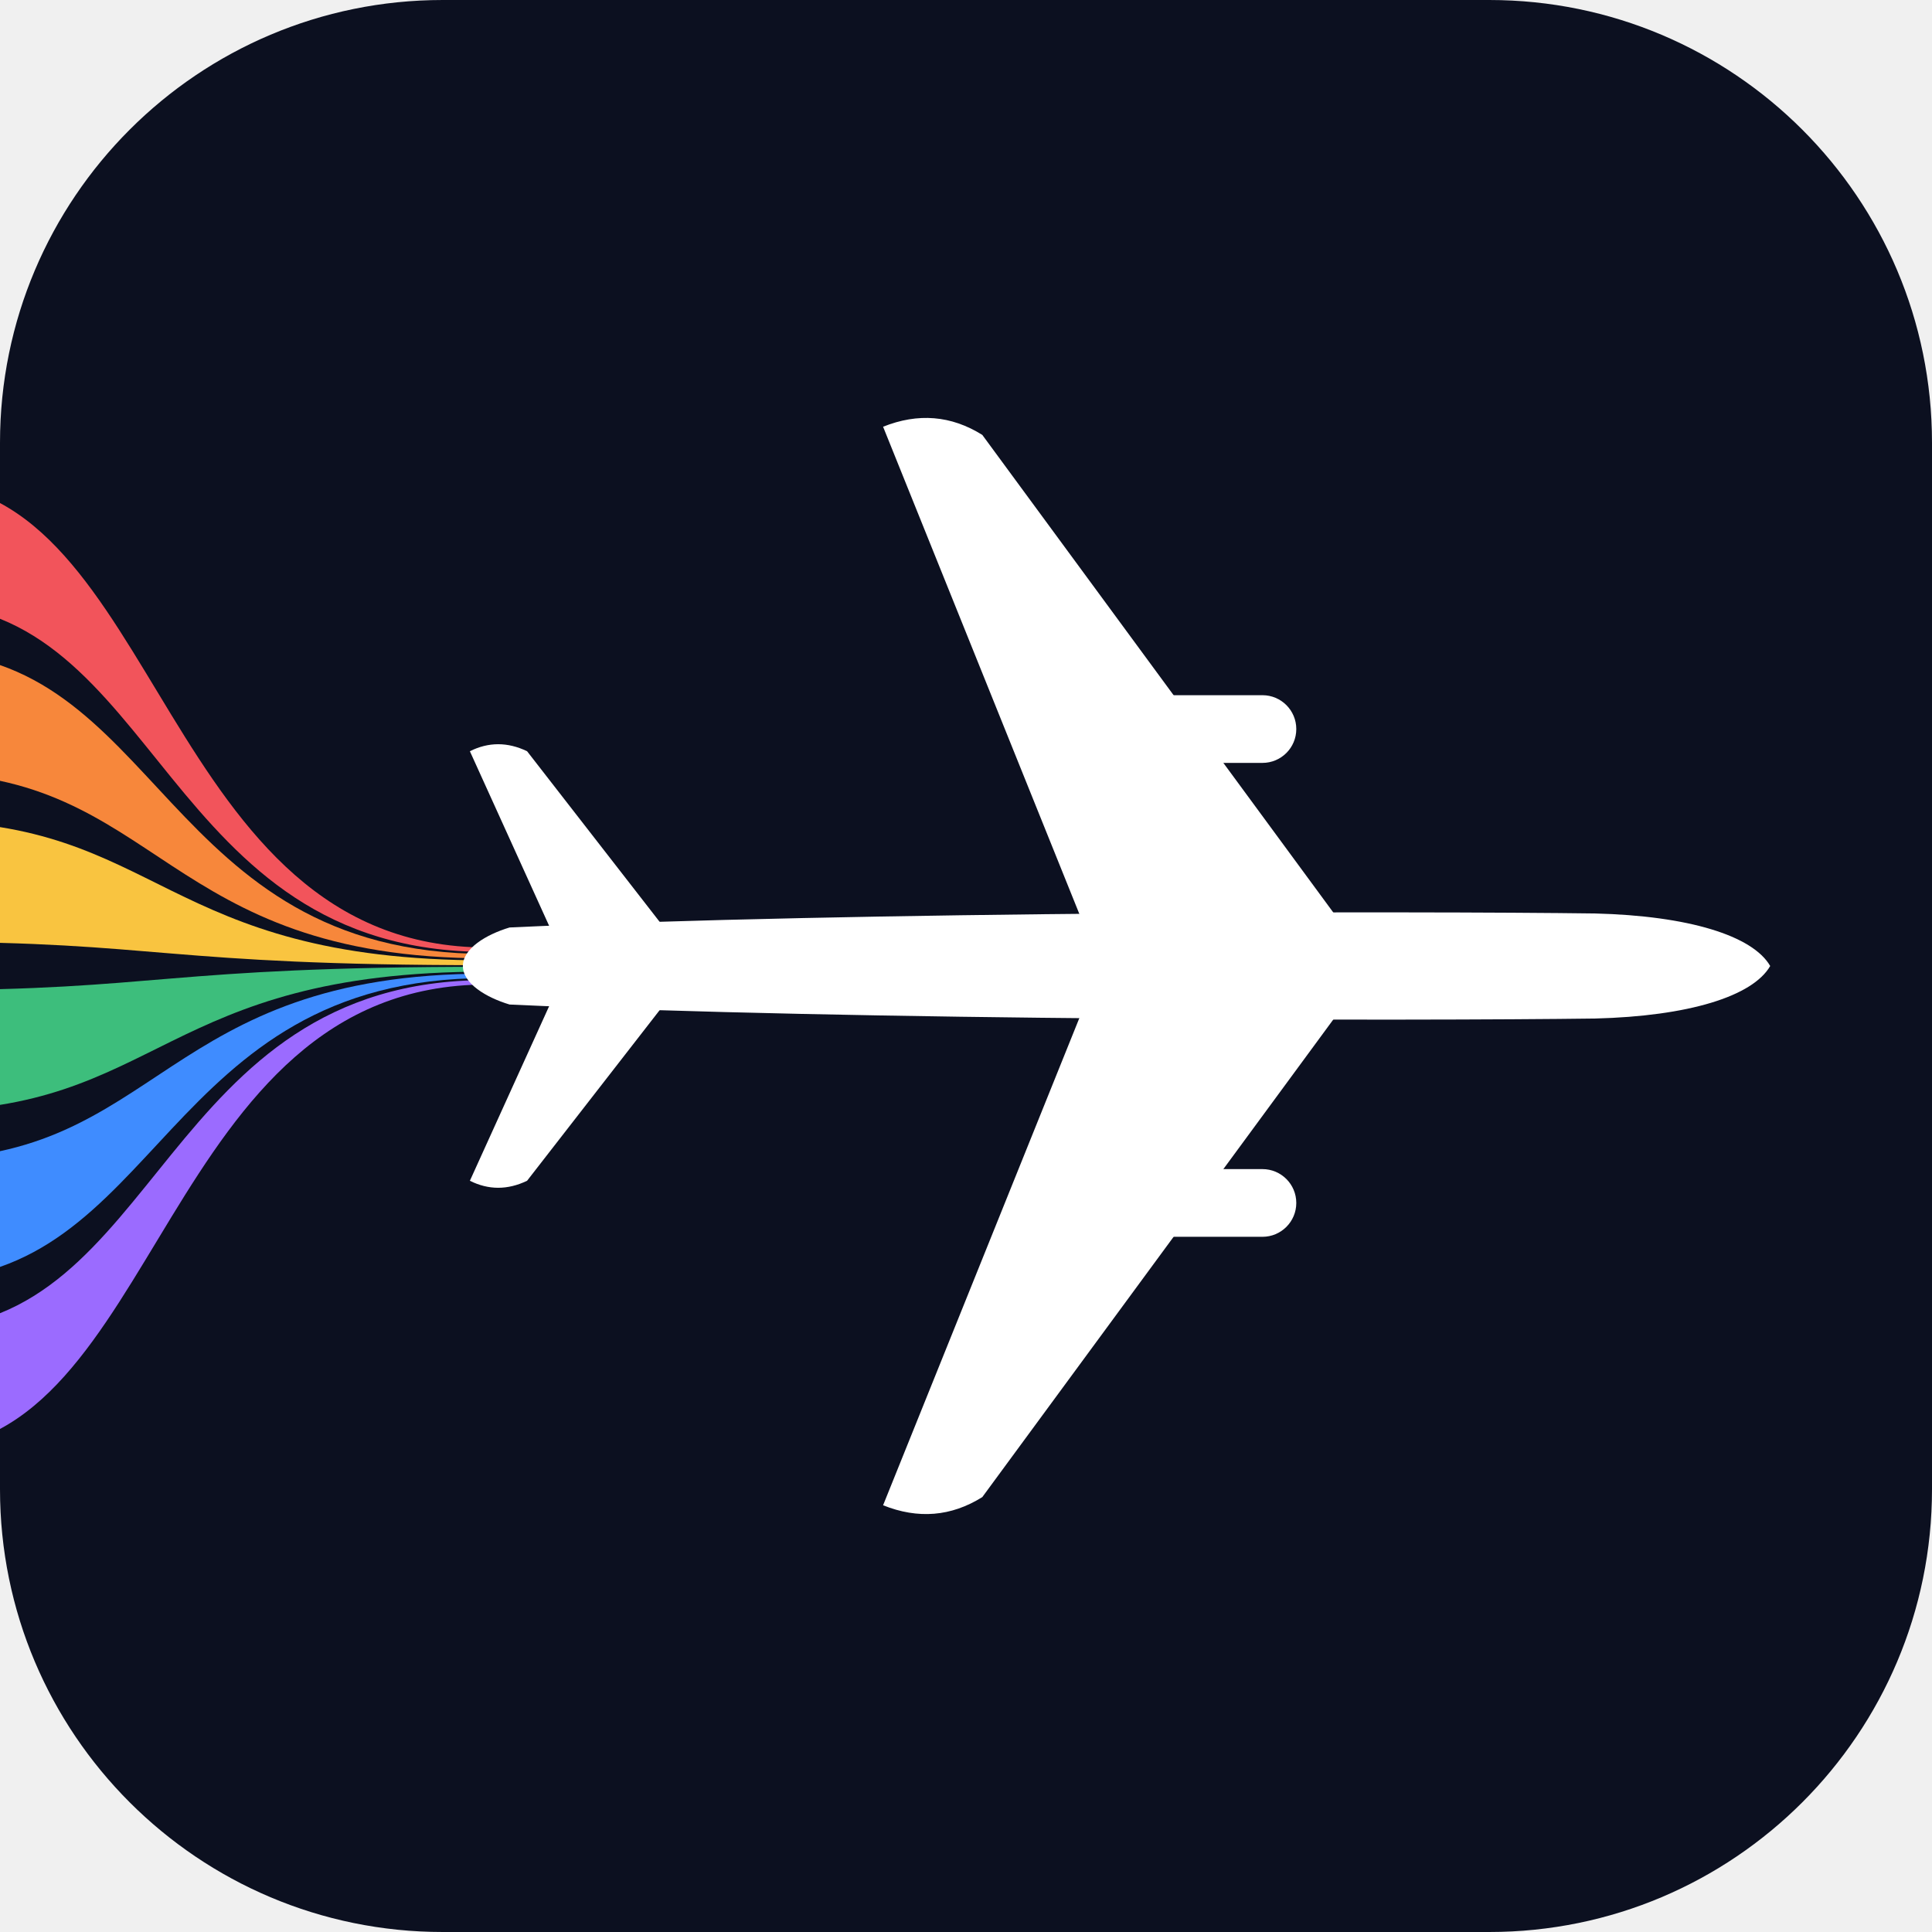
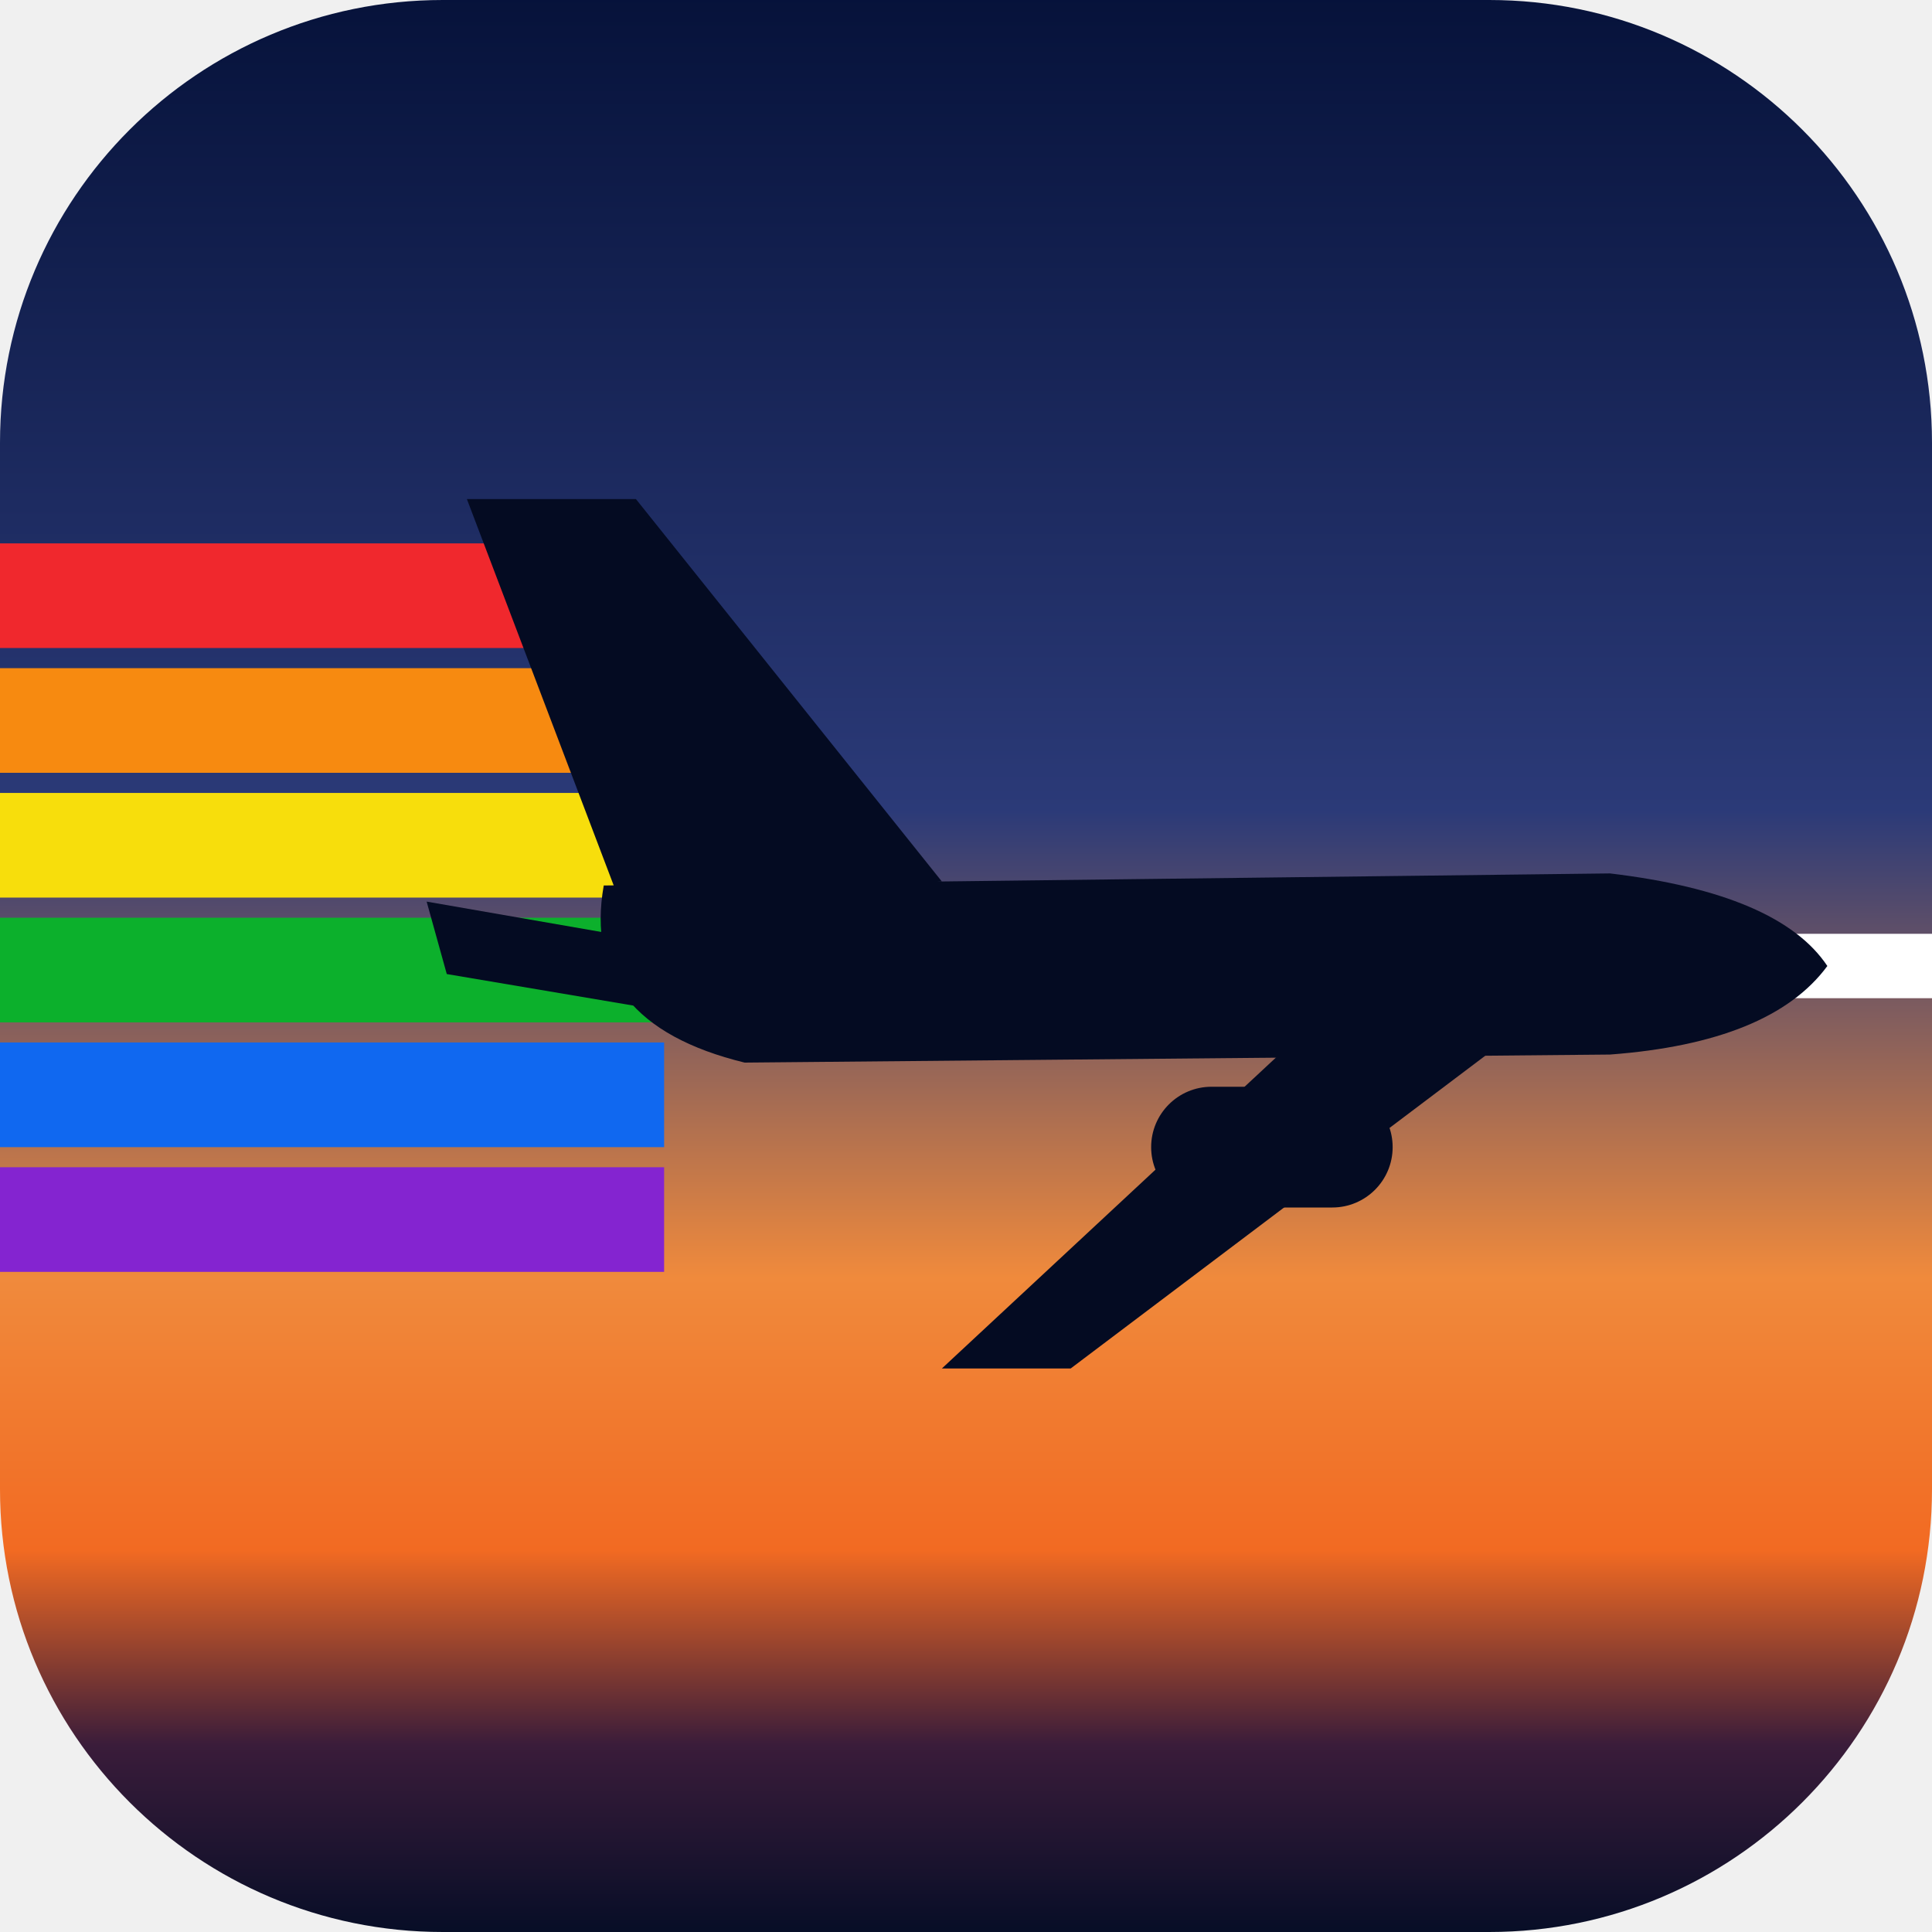
<svg xmlns="http://www.w3.org/2000/svg" viewBox="0 0 48 48" role="img" aria-label="Prism">
  <defs>
    <clipPath id="pzc">
      <rect width="48" height="48" rx="11" />
    </clipPath>
+     <linearGradient id="pzg" x1="0" y1="0" x2="0" y2="1">
+       <stop offset="0" stop-color="#06123a" />
+       <stop offset=".42" stop-color="#2b3a78" />
+       <stop offset=".66" stop-color="#f08a3c" />
+       <stop offset=".8" stop-color="#f26a22" />
+       <stop offset=".9" stop-color="#3a1c3a" />
+       <stop offset="1" stop-color="#050d26" />
+     </linearGradient>
  </defs>
  <g clip-path="url(#pzc)">
-     <rect width="48" height="48" fill="#0c1020" />
-     <path class="s1" d="M-2 12L-2 12C4 12 4 23.54 12.1 23.54L12.1 23.65C4 23.65 4 15 -2 15L-2 15Z" fill="#f2545b" />
-     <path class="s2" d="M-2 16.2L-2 16.2C4 16.2 4 23.7 12.1 23.7L12.1 23.81C4 23.81 4 19.2 -2 19.2L-2 19.2Z" fill="#f7873b" />
-     <path class="s3" d="M-2 20.4L-2 20.4C4 20.4 4 23.86 12.1 23.86L12.1 23.98C4 23.98 4 23.4 -2 23.4L-2 23.4Z" fill="#f9c440" />
-     <path class="s4" d="M-2 24.6L-2 24.6C4 24.6 4 24.02 12.1 24.02L12.1 24.14C4 24.14 4 27.6 -2 27.6L-2 27.6Z" fill="#3dbe7c" />
-     <path class="s5" d="M-2 28.8L-2 28.8C4 28.8 4 24.19 12.1 24.19L12.1 24.3C4 24.3 4 31.8 -2 31.8L-2 31.8Z" fill="#3f8cff" />
-     <path class="s6" d="M-2 33L-2 33C4 33 4 24.35 12.1 24.35L12.1 24.46C4 24.46 4 36 -2 36L-2 36Z" fill="#9b6bff" />
-     <g transform="translate(11.5 24) rotate(0) scale(0.29) translate(-6 -0)">
-       <g fill="#fff">
-         <path d="M10 -3.3C40 -4.7 88 -4.7 103 -4.5C111 -4.3 116.5 -2.6 118 0C116.5 2.6 111 4.3 103 4.5C88 4.7 40 4.7 10 3.3C8 2.7 6 1.5 6 0C6 -1.5 8 -2.7 10 -3.3Z" />
-         <path d="M81 -4L50.5 -45.5Q46.5 -48 42 -46.2L59 -4Z" />
-         <path d="M81 4L50.5 45.5Q46.5 48 42 46.2L59 4Z" />
-         <path d="M61 -23.2H74.5A2.9 2.9 0 0 1 74.5 -17.4H61A2.9 2.9 0 0 1 61 -23.2Z" />
-         <path d="M61 17.4H74.5A2.9 2.9 0 0 1 74.5 23.2H61A2.9 2.9 0 0 1 61 17.4Z" />
-         <path d="M23 -3.6L11.5 -18.4Q9 -19.6 6.6 -18.4L13.5 -3.2Z" />
-         <path d="M23 3.6L11.5 18.4Q9 19.6 6.6 18.4L13.5 3.2Z" />
-       </g>
+     <rect width="48" height="48" fill="url(#pzg)" />
+     <rect x="-1" y="13.5" width="17.5" height="2.6" fill="#f0282d" />
+     <rect x="-1" y="16.6" width="17.5" height="2.6" fill="#f78a10" />
+     <rect x="-1" y="19.7" width="17.5" height="2.6" fill="#f7de0c" />
+     <rect x="-1" y="22.8" width="17.5" height="2.6" fill="#0cb02c" />
+     <rect x="-1" y="25.9" width="17.5" height="2.6" fill="#1068f0" />
+     <rect x="-1" y="29.0" width="17.5" height="2.6" fill="#8424d0" />
+     <rect x="44" y="23.2" width="5" height="1.6" fill="#fff" />
+     <g fill="#040b22">
+       <path d="M15 22L40 21.7Q44.2 22.2 45.4 24Q44 25.9 40 26.2L18.5 26.4Q14.4 25.4 15 22Z" />
+       <path d="M15.4 22.4L11.6 12.4L15.8 12.4L23.4 21.9Z" />
+       <path d="M33.5 24.6L23.4 34L26.6 34L38 25.4Z" />
+       <path d="M17.5 23.6L10.6 22.4L11.1 24.2L18.2 25.4Z" />
+       <rect x="28.6" y="27" width="6" height="3" rx="1.5" />
    </g>
  </g>
</svg>
